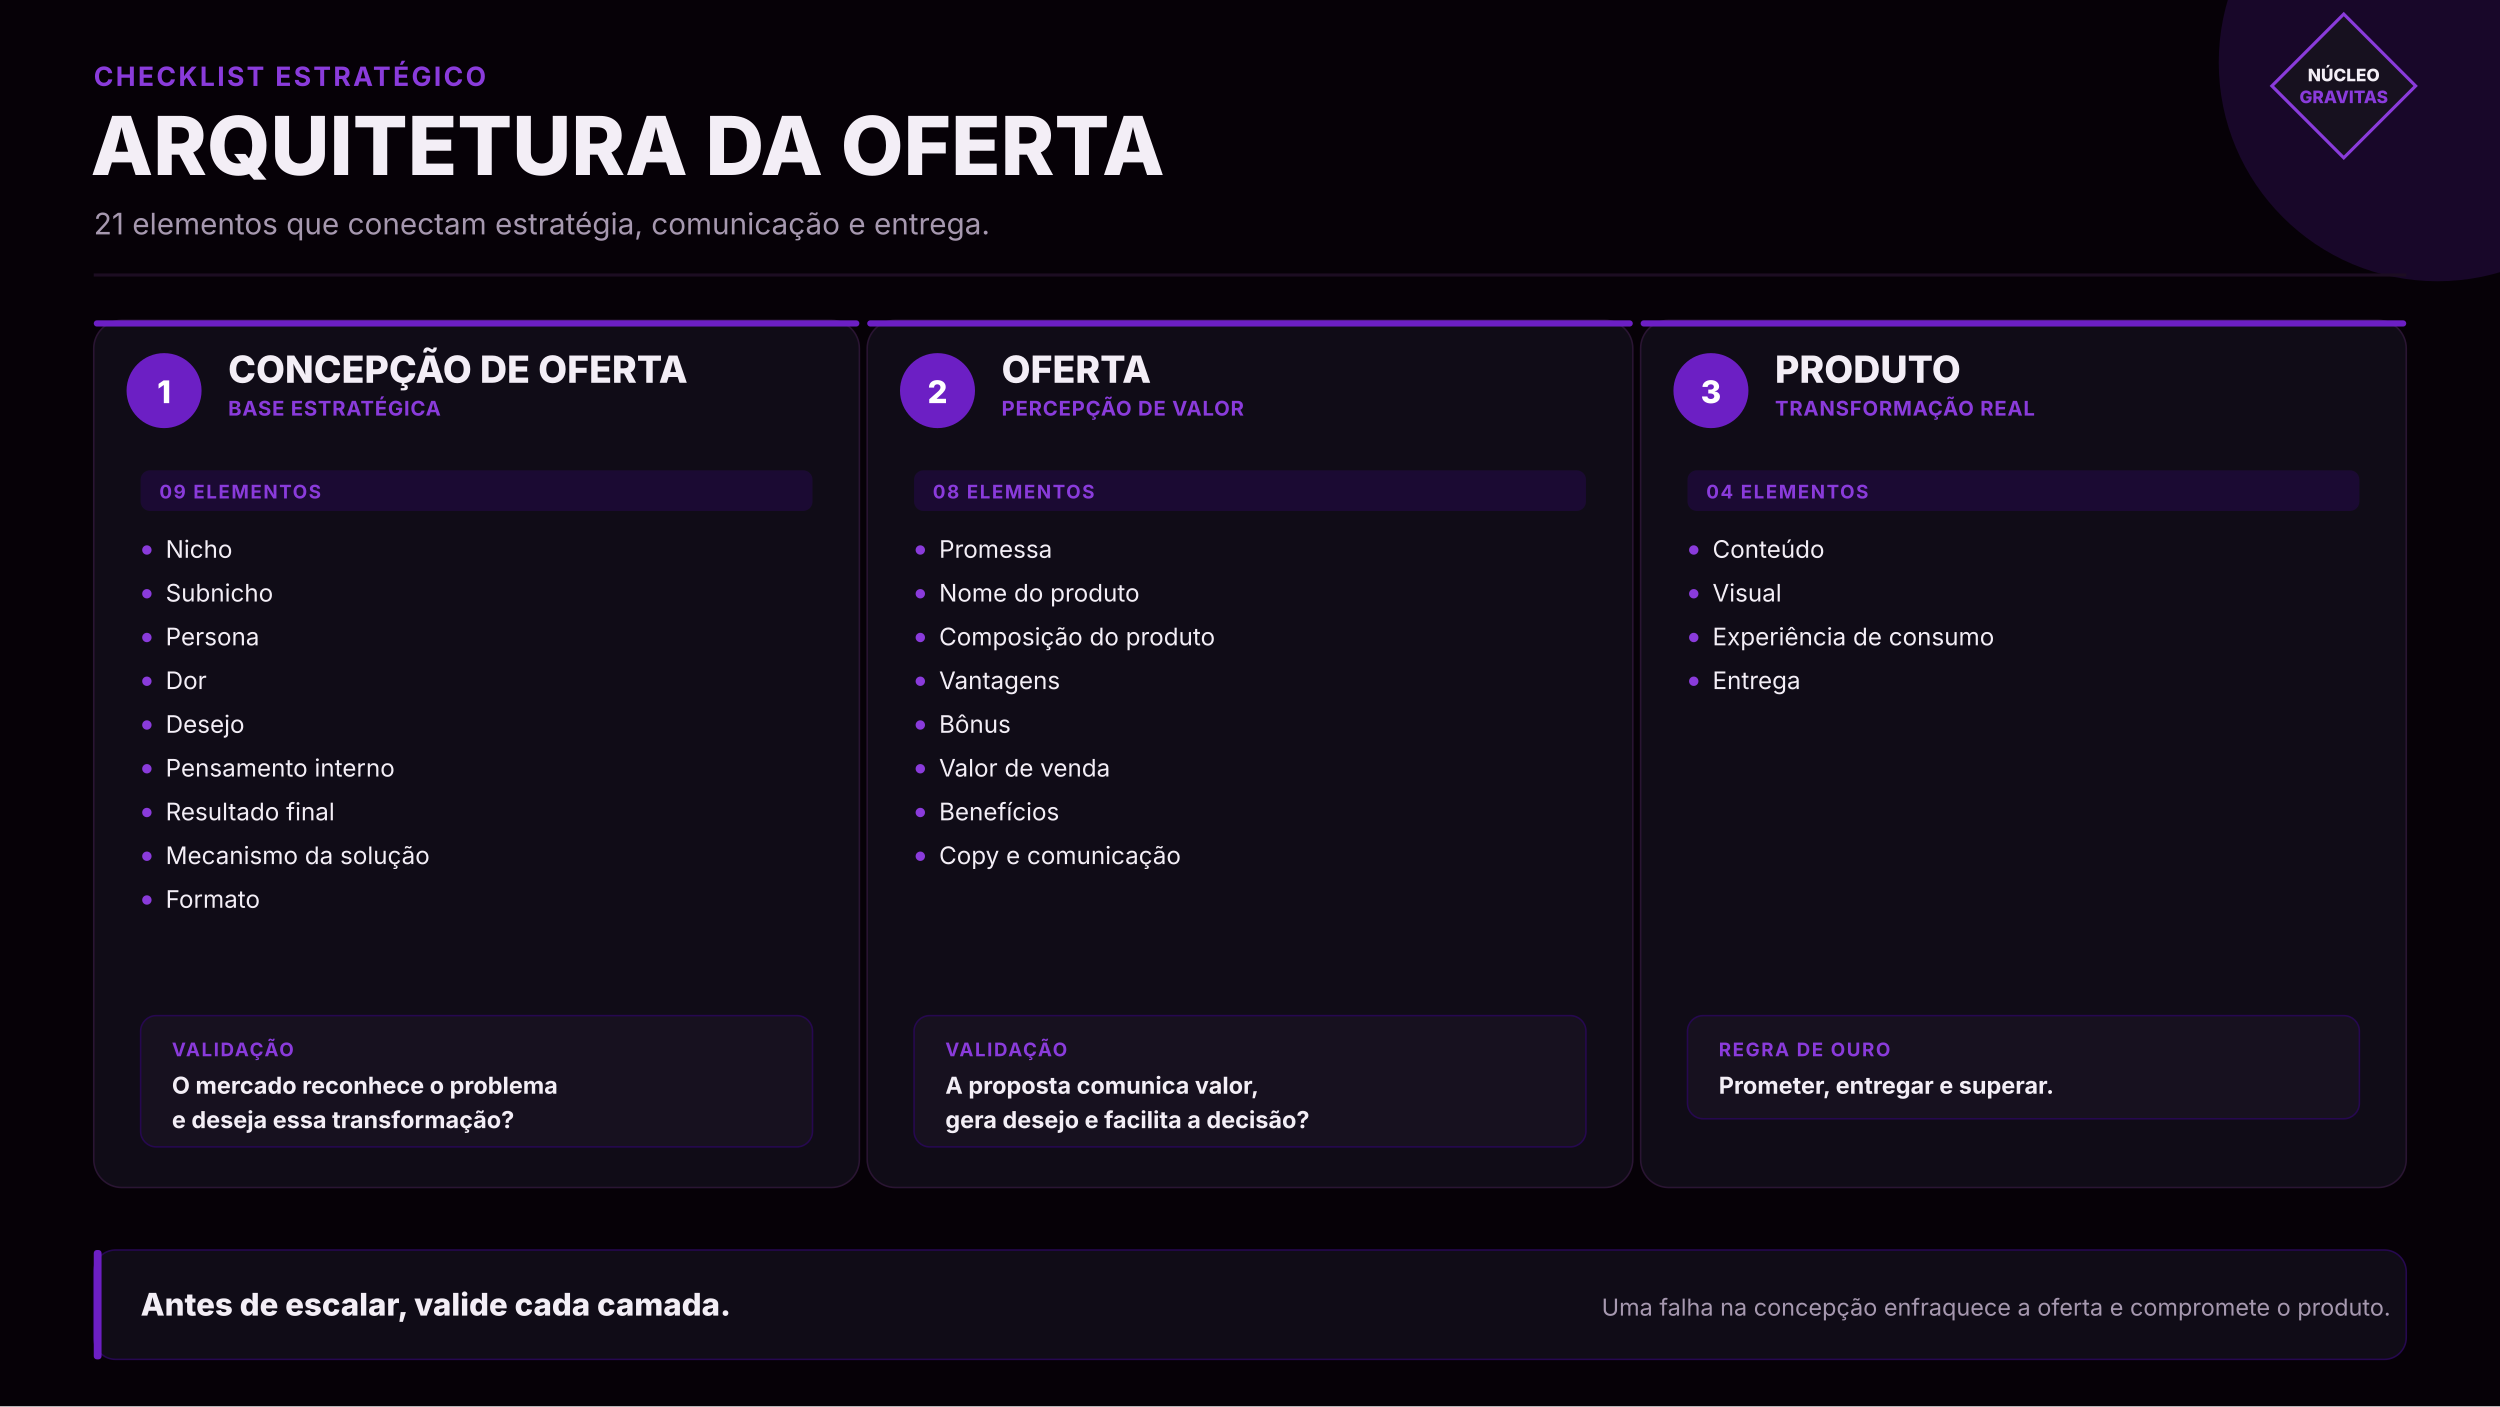
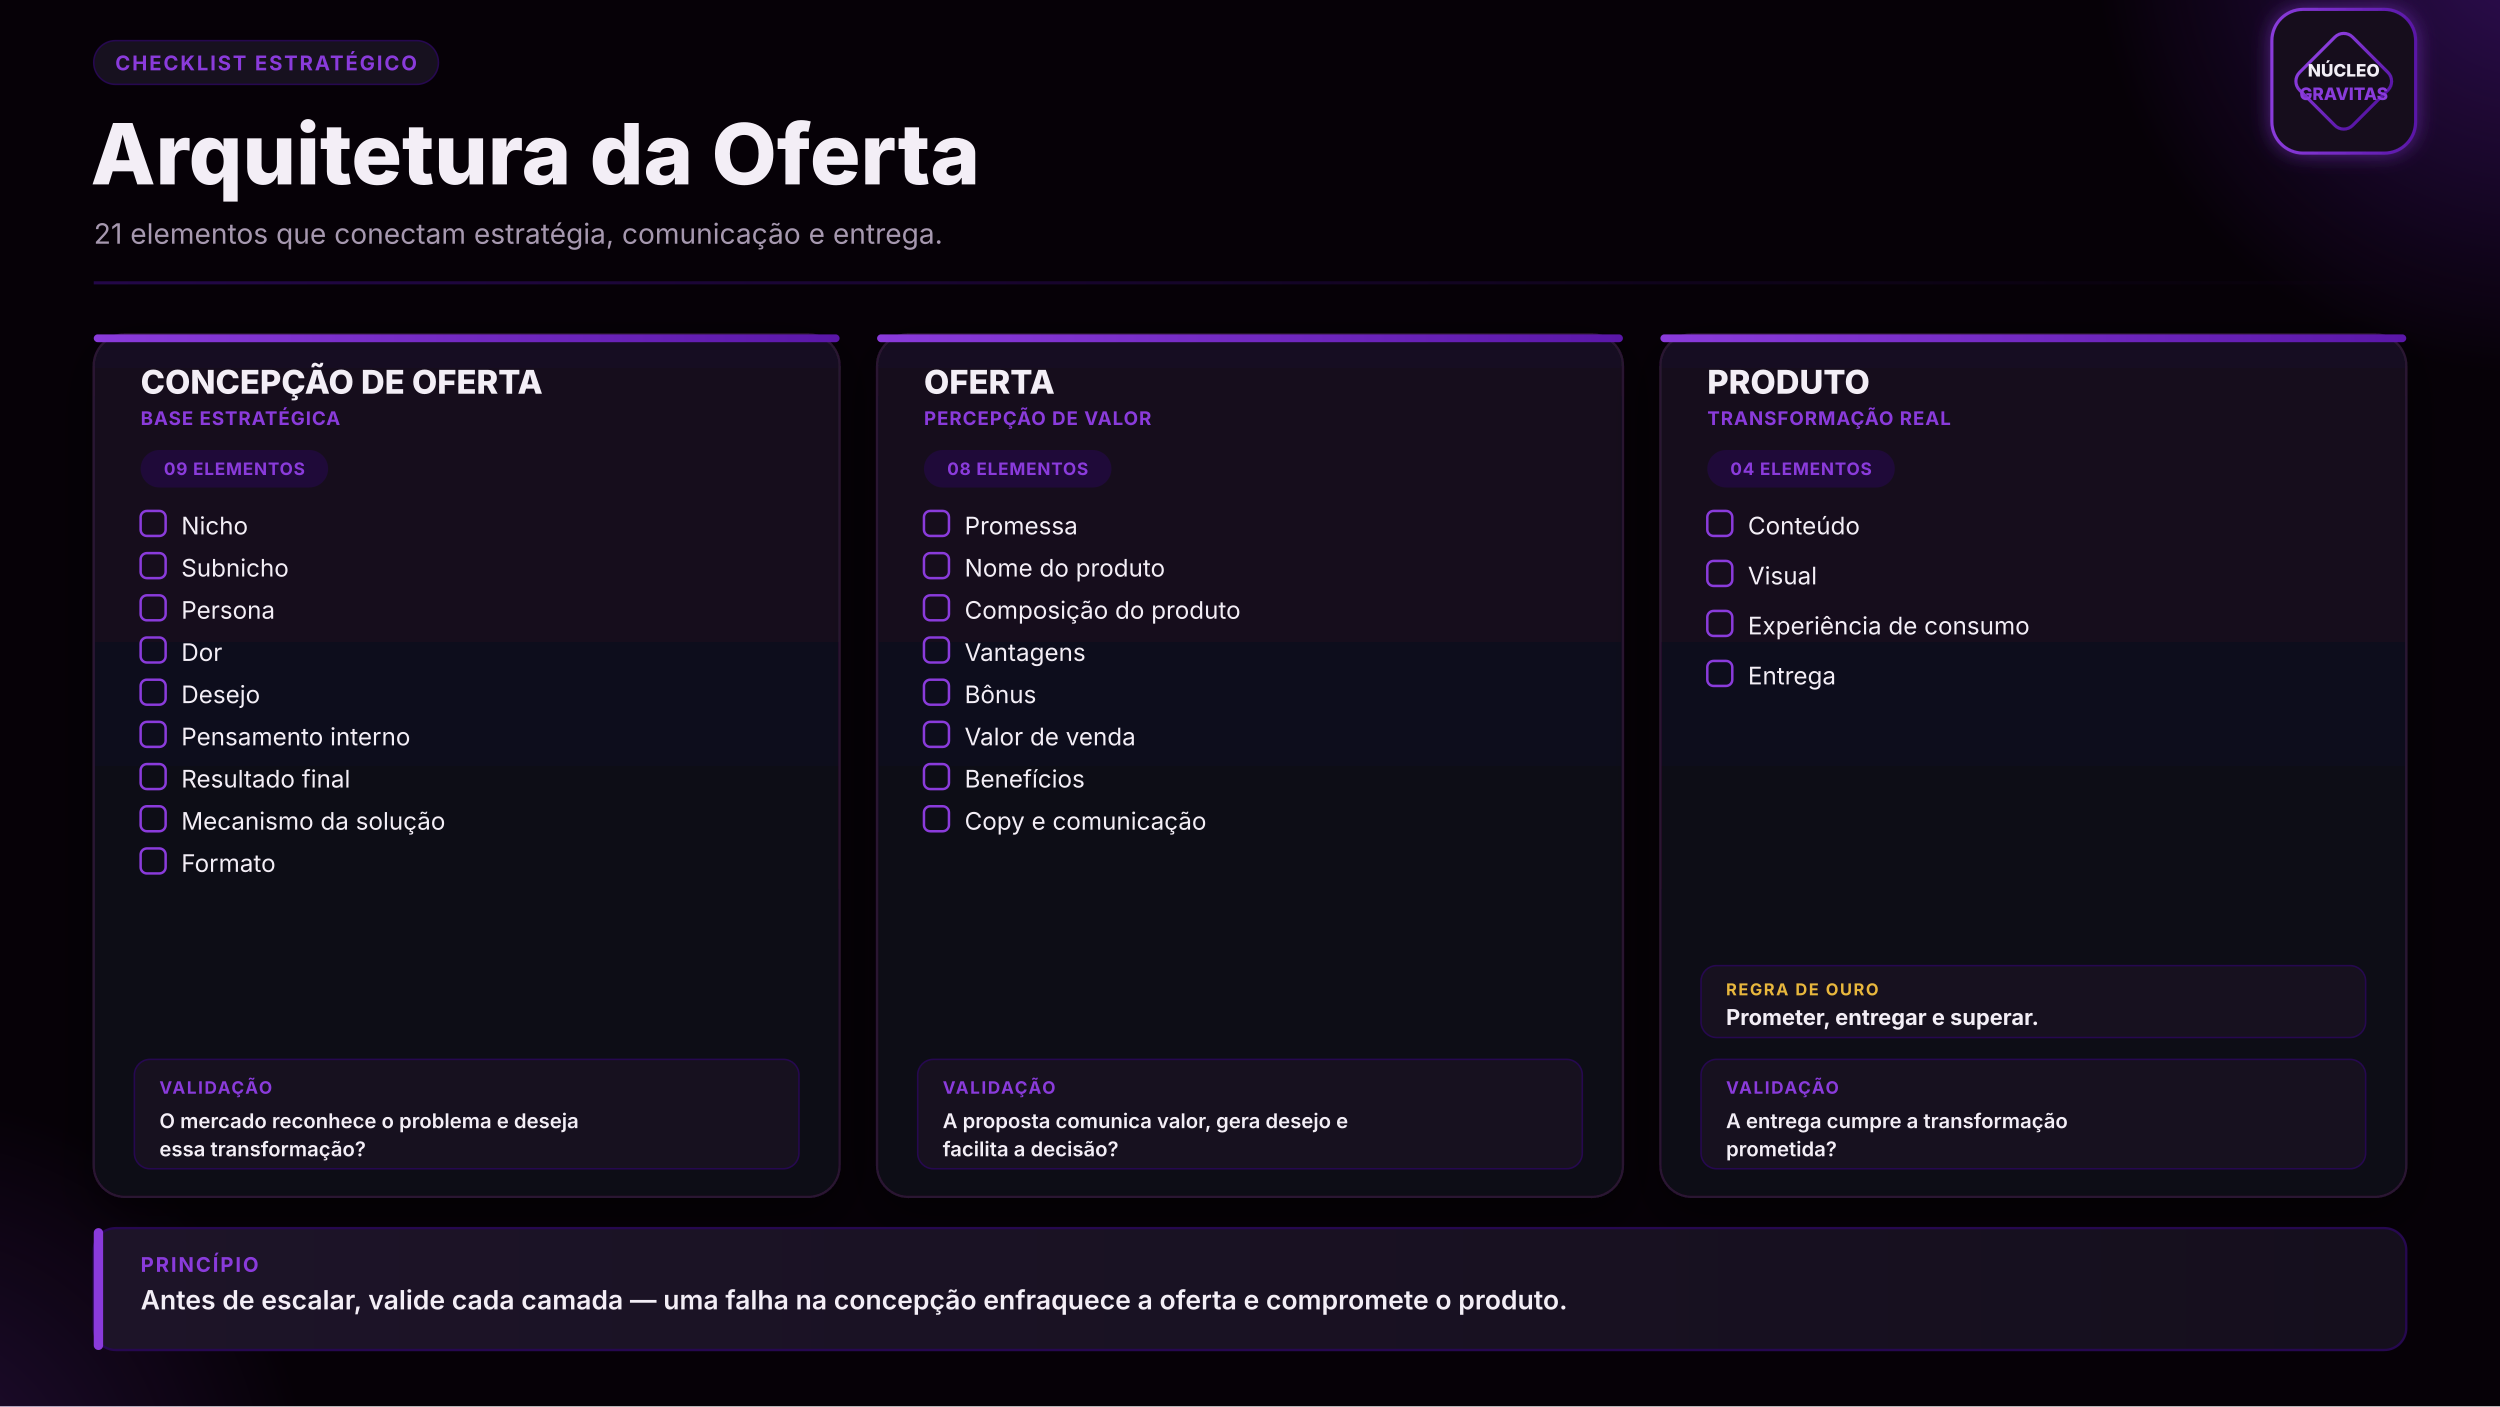
<svg xmlns="http://www.w3.org/2000/svg" viewBox="0 0 1600 900" font-family="Inter, Arial, sans-serif">
+   <defs>
+     <linearGradient id="accent" x1="0" y1="0" x2="1" y2="0">
+       <stop offset="0" stop-color="#8a3bdb" />
+       <stop offset="1" stop-color="#5a17a8" />
+     </linearGradient>
+     <linearGradient id="accentV" x1="0" y1="0" x2="0" y2="1">
+       <stop offset="0" stop-color="#8a3bdb" />
+       <stop offset="1" stop-color="#5a17a8" />
+     </linearGradient>
+     <linearGradient id="divider" x1="0" y1="0" x2="1" y2="0">
+       <stop offset="0" stop-color="#260850" stop-opacity="0.9" />
+       <stop offset="1" stop-color="#260850" stop-opacity="0" />
+     </linearGradient>
+     <radialGradient id="blob1" cx="50%" cy="50%" r="50%">
+       <stop offset="0" stop-color="#6c1fc4" stop-opacity="0.4" />
+       <stop offset="100%" stop-color="#6c1fc4" stop-opacity="0" />
+     </radialGradient>
+     <radialGradient id="blob2" cx="50%" cy="50%" r="50%">
+       <stop offset="0" stop-color="#8a3bdb" stop-opacity="0.22" />
+       <stop offset="100%" stop-color="#8a3bdb" stop-opacity="0" />
+     </radialGradient>
+     <filter id="cardShadow" x="-30%" y="-30%" width="160%" height="160%">
+       <feDropShadow dx="0" dy="10" stdDeviation="16" flood-color="#000000" flood-opacity="0.55" />
+     </filter>
+     <filter id="softGlow" x="-60%" y="-60%" width="220%" height="220%">
+       <feDropShadow dx="0" dy="0" stdDeviation="6" flood-color="#8a3bdb" flood-opacity="0.55" />
+     </filter>
+     <linearGradient id="cardFill" x1="0" y1="0" x2="0" y2="1">
+       <stop offset="0" stop-color="#141020" />
+       <stop offset="1" stop-color="#0d0913" />
+     </linearGradient>
+     <linearGradient id="calloutFill" x1="0" y1="0" x2="1" y2="0">
+       <stop offset="0" stop-color="#1d1428" />
+       <stop offset="1" stop-color="#150f1d" />
+     </linearGradient>
+   </defs>
  <rect width="1600" height="900" fill="#060107" />
-   <circle cx="1560" cy="40" r="140" fill="#6c1fc4" opacity="0.18" />
-   <text x="60" y="55" fill="#8a3bdb" font-size="17" font-weight="700" letter-spacing="1.5">CHECKLIST ESTRATÉGICO</text>
-   <text x="58" y="112" fill="#f3eef6" font-size="52" font-weight="800">ARQUITETURA DA OFERTA</text>
-   <text x="60" y="150" fill="#a698af" font-size="19">21 elementos que conectam estratégia, comunicação e entrega.</text>
-   <line x1="60" y1="176" x2="1540" y2="176" stroke="#1c0d22" stroke-width="2" />
-   <g transform="translate(1500,55)">
-     <path d="M -46 0 L 0 -46 L 46 0 L 0 46 Z" fill="#17111f" stroke="#8a3bdb" stroke-width="2" />
+   <circle cx="1620" cy="-40" r="280" fill="url(#blob1)" />
+   <circle cx="-60" cy="960" r="260" fill="url(#blob2)" />
+   <rect x="60" y="26" width="220.6" height="28" rx="14" fill="#17111f" stroke="#260850" />
+   <text x="170.3" y="45" fill="#8a3bdb" font-size="13" font-weight="700" letter-spacing="1.2" text-anchor="middle">CHECKLIST ESTRATÉGICO</text>
+   <text x="58" y="118" fill="#f3eef6" font-size="54" font-weight="800">Arquitetura da Oferta</text>
+   <text x="60" y="156" fill="#a698af" font-size="18">21 elementos que conectam estratégia, comunicação e entrega.</text>
+   <rect x="60" y="180" width="1480" height="2" fill="url(#divider)" />
+   <g transform="translate(1500,52)" filter="url(#softGlow)">
+     <rect x="-46" y="-46" width="92" height="92" rx="20" fill="#17111f" stroke="url(#accent)" stroke-width="2" />
+     <g transform="rotate(45)">
+       <rect x="-24" y="-24" width="48" height="48" rx="8" fill="none" stroke="url(#accent)" stroke-width="2" />
+     </g>
    <text x="0" y="-3" fill="#f3eef6" font-size="11" font-weight="800" text-anchor="middle">NÚCLEO</text>
-     <text x="0" y="11" fill="#8a3bdb" font-size="11" font-weight="800" text-anchor="middle">GRAVITAS</text>
+     <text x="0" y="12" fill="#8a3bdb" font-size="11" font-weight="800" text-anchor="middle">GRAVITAS</text>
  </g>
-   <rect x="60" y="205" width="490" height="555" rx="18" fill="#100c17" stroke="#2a1533" />
-   <rect x="60" y="205" width="490" height="4" rx="2" fill="#6c1fc4" />
-   <circle cx="105" cy="250" r="24" fill="#6c1fc4" />
-   <text x="105" y="258" fill="#fff" font-size="20" font-weight="800" text-anchor="middle">1</text>
-   <text x="146" y="245" fill="#f3eef6" font-size="24" font-weight="800">CONCEPÇÃO DE OFERTA</text>
-   <text x="146" y="266" fill="#8a3bdb" font-size="13" font-weight="700" letter-spacing="0.5">BASE ESTRATÉGICA</text>
-   <rect x="90" y="301" width="430" height="26" rx="6" fill="#260850" opacity="0.5" />
-   <text x="102" y="319" fill="#8a3bdb" font-size="12" font-weight="700" letter-spacing="1">09 ELEMENTOS</text>
-   <circle cx="94" cy="352" r="3" fill="#8a3bdb" />
-   <text x="106" y="357" fill="#f3eef6" font-size="15.5">Nicho</text>
-   <circle cx="94" cy="380" r="3" fill="#8a3bdb" />
-   <text x="106" y="385" fill="#f3eef6" font-size="15.5">Subnicho</text>
-   <circle cx="94" cy="408" r="3" fill="#8a3bdb" />
-   <text x="106" y="413" fill="#f3eef6" font-size="15.5">Persona</text>
-   <circle cx="94" cy="436" r="3" fill="#8a3bdb" />
-   <text x="106" y="441" fill="#f3eef6" font-size="15.5">Dor</text>
-   <circle cx="94" cy="464" r="3" fill="#8a3bdb" />
-   <text x="106" y="469" fill="#f3eef6" font-size="15.5">Desejo</text>
-   <circle cx="94" cy="492" r="3" fill="#8a3bdb" />
-   <text x="106" y="497" fill="#f3eef6" font-size="15.5">Pensamento interno</text>
-   <circle cx="94" cy="520" r="3" fill="#8a3bdb" />
-   <text x="106" y="525" fill="#f3eef6" font-size="15.5">Resultado final</text>
-   <circle cx="94" cy="548" r="3" fill="#8a3bdb" />
-   <text x="106" y="553" fill="#f3eef6" font-size="15.5">Mecanismo da solução</text>
-   <circle cx="94" cy="576" r="3" fill="#8a3bdb" />
-   <text x="106" y="581" fill="#f3eef6" font-size="15.5">Formato</text>
-   <rect x="90" y="650" width="430" height="84" rx="10" fill="#17111f" stroke="#260850" />
-   <text x="110" y="676" fill="#8a3bdb" font-size="12" font-weight="700" letter-spacing="1">VALIDAÇÃO</text>
-   <text x="110" y="700" fill="#f3eef6" font-size="15" font-weight="700">O mercado reconhece o problema</text>
-   <text x="110" y="722" fill="#f3eef6" font-size="15" font-weight="700">e deseja essa transformação?</text>
-   <rect x="555" y="205" width="490" height="555" rx="18" fill="#100c17" stroke="#2a1533" />
-   <rect x="555" y="205" width="490" height="4" rx="2" fill="#6c1fc4" />
-   <circle cx="600" cy="250" r="24" fill="#6c1fc4" />
-   <text x="600" y="258" fill="#fff" font-size="20" font-weight="800" text-anchor="middle">2</text>
-   <text x="641" y="245" fill="#f3eef6" font-size="24" font-weight="800">OFERTA</text>
-   <text x="641" y="266" fill="#8a3bdb" font-size="13" font-weight="700" letter-spacing="0.5">PERCEPÇÃO DE VALOR</text>
-   <rect x="585" y="301" width="430" height="26" rx="6" fill="#260850" opacity="0.5" />
-   <text x="597" y="319" fill="#8a3bdb" font-size="12" font-weight="700" letter-spacing="1">08 ELEMENTOS</text>
-   <circle cx="589" cy="352" r="3" fill="#8a3bdb" />
-   <text x="601" y="357" fill="#f3eef6" font-size="15.5">Promessa</text>
-   <circle cx="589" cy="380" r="3" fill="#8a3bdb" />
-   <text x="601" y="385" fill="#f3eef6" font-size="15.5">Nome do produto</text>
-   <circle cx="589" cy="408" r="3" fill="#8a3bdb" />
-   <text x="601" y="413" fill="#f3eef6" font-size="15.5">Composição do produto</text>
-   <circle cx="589" cy="436" r="3" fill="#8a3bdb" />
-   <text x="601" y="441" fill="#f3eef6" font-size="15.5">Vantagens</text>
-   <circle cx="589" cy="464" r="3" fill="#8a3bdb" />
-   <text x="601" y="469" fill="#f3eef6" font-size="15.5">Bônus</text>
-   <circle cx="589" cy="492" r="3" fill="#8a3bdb" />
-   <text x="601" y="497" fill="#f3eef6" font-size="15.5">Valor de venda</text>
-   <circle cx="589" cy="520" r="3" fill="#8a3bdb" />
-   <text x="601" y="525" fill="#f3eef6" font-size="15.5">Benefícios</text>
-   <circle cx="589" cy="548" r="3" fill="#8a3bdb" />
-   <text x="601" y="553" fill="#f3eef6" font-size="15.5">Copy e comunicação</text>
-   <rect x="585" y="650" width="430" height="84" rx="10" fill="#17111f" stroke="#260850" />
-   <text x="605" y="676" fill="#8a3bdb" font-size="12" font-weight="700" letter-spacing="1">VALIDAÇÃO</text>
-   <text x="605" y="700" fill="#f3eef6" font-size="15" font-weight="700">A proposta comunica valor,</text>
-   <text x="605" y="722" fill="#f3eef6" font-size="15" font-weight="700">gera desejo e facilita a decisão?</text>
-   <rect x="1050" y="205" width="490" height="555" rx="18" fill="#100c17" stroke="#2a1533" />
-   <rect x="1050" y="205" width="490" height="4" rx="2" fill="#6c1fc4" />
-   <circle cx="1095" cy="250" r="24" fill="#6c1fc4" />
-   <text x="1095" y="258" fill="#fff" font-size="20" font-weight="800" text-anchor="middle">3</text>
-   <text x="1136" y="245" fill="#f3eef6" font-size="24" font-weight="800">PRODUTO</text>
-   <text x="1136" y="266" fill="#8a3bdb" font-size="13" font-weight="700" letter-spacing="0.5">TRANSFORMAÇÃO REAL</text>
-   <rect x="1080" y="301" width="430" height="26" rx="6" fill="#260850" opacity="0.5" />
-   <text x="1092" y="319" fill="#8a3bdb" font-size="12" font-weight="700" letter-spacing="1">04 ELEMENTOS</text>
-   <circle cx="1084" cy="352" r="3" fill="#8a3bdb" />
-   <text x="1096" y="357" fill="#f3eef6" font-size="15.5">Conteúdo</text>
-   <circle cx="1084" cy="380" r="3" fill="#8a3bdb" />
-   <text x="1096" y="385" fill="#f3eef6" font-size="15.5">Visual</text>
-   <circle cx="1084" cy="408" r="3" fill="#8a3bdb" />
-   <text x="1096" y="413" fill="#f3eef6" font-size="15.5">Experiência de consumo</text>
-   <circle cx="1084" cy="436" r="3" fill="#8a3bdb" />
-   <text x="1096" y="441" fill="#f3eef6" font-size="15.5">Entrega</text>
-   <rect x="1080" y="650" width="430" height="66" rx="10" fill="#17111f" stroke="#260850" />
-   <text x="1100" y="676" fill="#8a3bdb" font-size="12" font-weight="700" letter-spacing="1">REGRA DE OURO</text>
-   <text x="1100" y="700" fill="#f3eef6" font-size="15" font-weight="700">Prometer, entregar e superar.</text>
-   <rect x="60" y="800" width="1480" height="70" rx="14" fill="#100c17" stroke="#260850" />
-   <rect x="60" y="800" width="5" height="70" rx="2" fill="#6c1fc4" />
-   <text x="90" y="842" fill="#f3eef6" font-size="20" font-weight="800">Antes de escalar, valide cada camada.</text>
-   <text x="1530" y="842" fill="#a698af" font-size="15" text-anchor="end">Uma falha na concepção enfraquece a oferta e compromete o produto.</text>
+   <rect x="60" y="214" width="477.333" height="552" rx="20" fill="url(#cardFill)" stroke="#2a1533" stroke-width="1.5" filter="url(#cardShadow)" />
+   <rect x="60" y="214" width="477.333" height="5" rx="2.5" fill="url(#accent)" />
+   <text x="90" y="252" fill="#f3eef6" font-size="21" font-weight="800">CONCEPÇÃO DE OFERTA</text>
+   <text x="90" y="272" fill="#8a3bdb" font-size="12" font-weight="700" letter-spacing="0.6">BASE ESTRATÉGICA</text>
+   <rect x="90" y="288" width="120" height="24" rx="12" fill="#260850" opacity="0.55" />
+   <text x="150" y="304" fill="#8a3bdb" font-size="11" font-weight="700" text-anchor="middle" letter-spacing="0.5">09 ELEMENTOS</text>
+   <rect x="90" y="327" width="16" height="16" rx="4" fill="none" stroke="#8a3bdb" stroke-width="1.6" />
+   <text x="116" y="342" fill="#f3eef6" font-size="15.5">Nicho</text>
+   <rect x="90" y="354" width="16" height="16" rx="4" fill="none" stroke="#8a3bdb" stroke-width="1.6" />
+   <text x="116" y="369" fill="#f3eef6" font-size="15.5">Subnicho</text>
+   <rect x="90" y="381" width="16" height="16" rx="4" fill="none" stroke="#8a3bdb" stroke-width="1.6" />
+   <text x="116" y="396" fill="#f3eef6" font-size="15.5">Persona</text>
+   <rect x="90" y="408" width="16" height="16" rx="4" fill="none" stroke="#8a3bdb" stroke-width="1.6" />
+   <text x="116" y="423" fill="#f3eef6" font-size="15.5">Dor</text>
+   <rect x="90" y="435" width="16" height="16" rx="4" fill="none" stroke="#8a3bdb" stroke-width="1.6" />
+   <text x="116" y="450" fill="#f3eef6" font-size="15.5">Desejo</text>
+   <rect x="90" y="462" width="16" height="16" rx="4" fill="none" stroke="#8a3bdb" stroke-width="1.6" />
+   <text x="116" y="477" fill="#f3eef6" font-size="15.5">Pensamento interno</text>
+   <rect x="90" y="489" width="16" height="16" rx="4" fill="none" stroke="#8a3bdb" stroke-width="1.6" />
+   <text x="116" y="504" fill="#f3eef6" font-size="15.5">Resultado final</text>
+   <rect x="90" y="516" width="16" height="16" rx="4" fill="none" stroke="#8a3bdb" stroke-width="1.6" />
+   <text x="116" y="531" fill="#f3eef6" font-size="15.5">Mecanismo da solução</text>
+   <rect x="90" y="543" width="16" height="16" rx="4" fill="none" stroke="#8a3bdb" stroke-width="1.6" />
+   <text x="116" y="558" fill="#f3eef6" font-size="15.5">Formato</text>
+   <rect x="86" y="678" width="425.333" height="70" rx="10" fill="#17111f" stroke="#260850" />
+   <text x="102" y="700" fill="#8a3bdb" font-size="11" font-weight="700" letter-spacing="1">VALIDAÇÃO</text>
+   <text x="102" y="722" fill="#f3eef6" font-size="13" font-weight="600">O mercado reconhece o problema e deseja</text>
+   <text x="102" y="740" fill="#f3eef6" font-size="13" font-weight="600">essa transformação?</text>
+   <rect x="561.333" y="214" width="477.333" height="552" rx="20" fill="url(#cardFill)" stroke="#2a1533" stroke-width="1.5" filter="url(#cardShadow)" />
+   <rect x="561.333" y="214" width="477.333" height="5" rx="2.5" fill="url(#accent)" />
+   <text x="591.333" y="252" fill="#f3eef6" font-size="21" font-weight="800">OFERTA</text>
+   <text x="591.333" y="272" fill="#8a3bdb" font-size="12" font-weight="700" letter-spacing="0.6">PERCEPÇÃO DE VALOR</text>
+   <rect x="591.333" y="288" width="120" height="24" rx="12" fill="#260850" opacity="0.55" />
+   <text x="651.333" y="304" fill="#8a3bdb" font-size="11" font-weight="700" text-anchor="middle" letter-spacing="0.5">08 ELEMENTOS</text>
+   <rect x="591.333" y="327" width="16" height="16" rx="4" fill="none" stroke="#8a3bdb" stroke-width="1.6" />
+   <text x="617.333" y="342" fill="#f3eef6" font-size="15.5">Promessa</text>
+   <rect x="591.333" y="354" width="16" height="16" rx="4" fill="none" stroke="#8a3bdb" stroke-width="1.6" />
+   <text x="617.333" y="369" fill="#f3eef6" font-size="15.5">Nome do produto</text>
+   <rect x="591.333" y="381" width="16" height="16" rx="4" fill="none" stroke="#8a3bdb" stroke-width="1.6" />
+   <text x="617.333" y="396" fill="#f3eef6" font-size="15.5">Composição do produto</text>
+   <rect x="591.333" y="408" width="16" height="16" rx="4" fill="none" stroke="#8a3bdb" stroke-width="1.6" />
+   <text x="617.333" y="423" fill="#f3eef6" font-size="15.5">Vantagens</text>
+   <rect x="591.333" y="435" width="16" height="16" rx="4" fill="none" stroke="#8a3bdb" stroke-width="1.6" />
+   <text x="617.333" y="450" fill="#f3eef6" font-size="15.5">Bônus</text>
+   <rect x="591.333" y="462" width="16" height="16" rx="4" fill="none" stroke="#8a3bdb" stroke-width="1.6" />
+   <text x="617.333" y="477" fill="#f3eef6" font-size="15.5">Valor de venda</text>
+   <rect x="591.333" y="489" width="16" height="16" rx="4" fill="none" stroke="#8a3bdb" stroke-width="1.6" />
+   <text x="617.333" y="504" fill="#f3eef6" font-size="15.5">Benefícios</text>
+   <rect x="591.333" y="516" width="16" height="16" rx="4" fill="none" stroke="#8a3bdb" stroke-width="1.6" />
+   <text x="617.333" y="531" fill="#f3eef6" font-size="15.5">Copy e comunicação</text>
+   <rect x="587.333" y="678" width="425.333" height="70" rx="10" fill="#17111f" stroke="#260850" />
+   <text x="603.333" y="700" fill="#8a3bdb" font-size="11" font-weight="700" letter-spacing="1">VALIDAÇÃO</text>
+   <text x="603.333" y="722" fill="#f3eef6" font-size="13" font-weight="600">A proposta comunica valor, gera desejo e</text>
+   <text x="603.333" y="740" fill="#f3eef6" font-size="13" font-weight="600">facilita a decisão?</text>
+   <rect x="1062.667" y="214" width="477.333" height="552" rx="20" fill="url(#cardFill)" stroke="#2a1533" stroke-width="1.5" filter="url(#cardShadow)" />
+   <rect x="1062.667" y="214" width="477.333" height="5" rx="2.5" fill="url(#accent)" />
+   <text x="1092.667" y="252" fill="#f3eef6" font-size="21" font-weight="800">PRODUTO</text>
+   <text x="1092.667" y="272" fill="#8a3bdb" font-size="12" font-weight="700" letter-spacing="0.6">TRANSFORMAÇÃO REAL</text>
+   <rect x="1092.667" y="288" width="120" height="24" rx="12" fill="#260850" opacity="0.55" />
+   <text x="1152.667" y="304" fill="#8a3bdb" font-size="11" font-weight="700" text-anchor="middle" letter-spacing="0.5">04 ELEMENTOS</text>
+   <rect x="1092.667" y="327" width="16" height="16" rx="4" fill="none" stroke="#8a3bdb" stroke-width="1.6" />
+   <text x="1118.667" y="342" fill="#f3eef6" font-size="15.5">Conteúdo</text>
+   <rect x="1092.667" y="359" width="16" height="16" rx="4" fill="none" stroke="#8a3bdb" stroke-width="1.6" />
+   <text x="1118.667" y="374" fill="#f3eef6" font-size="15.5">Visual</text>
+   <rect x="1092.667" y="391" width="16" height="16" rx="4" fill="none" stroke="#8a3bdb" stroke-width="1.6" />
+   <text x="1118.667" y="406" fill="#f3eef6" font-size="15.5">Experiência de consumo</text>
+   <rect x="1092.667" y="423" width="16" height="16" rx="4" fill="none" stroke="#8a3bdb" stroke-width="1.6" />
+   <text x="1118.667" y="438" fill="#f3eef6" font-size="15.5">Entrega</text>
+   <rect x="1088.667" y="618" width="425.333" height="46" rx="10" fill="#17111f" stroke="#260850" />
+   <text x="1104.667" y="637" fill="#e8b73d" font-size="10.5" font-weight="700" letter-spacing="1">REGRA DE OURO</text>
+   <text x="1104.667" y="656" fill="#f3eef6" font-size="14" font-weight="700">Prometer, entregar e superar.</text>
+   <rect x="1088.667" y="678" width="425.333" height="70" rx="10" fill="#17111f" stroke="#260850" />
+   <text x="1104.667" y="700" fill="#8a3bdb" font-size="11" font-weight="700" letter-spacing="1">VALIDAÇÃO</text>
+   <text x="1104.667" y="722" fill="#f3eef6" font-size="13" font-weight="600">A entrega cumpre a transformação</text>
+   <text x="1104.667" y="740" fill="#f3eef6" font-size="13" font-weight="600">prometida?</text>
+   <rect x="60" y="786" width="1480" height="78" rx="14" fill="url(#calloutFill)" stroke="#260850" stroke-width="1.5" />
+   <rect x="60" y="786" width="6" height="78" rx="3" fill="#8a3bdb" />
+   <text x="90" y="814" fill="#8a3bdb" font-size="13" font-weight="700" letter-spacing="1.2">PRINCÍPIO</text>
+   <text x="90" y="838" fill="#f3eef6" font-size="17" font-weight="600">Antes de escalar, valide cada camada — uma falha na concepção enfraquece a oferta e compromete o produto.</text>
</svg>
